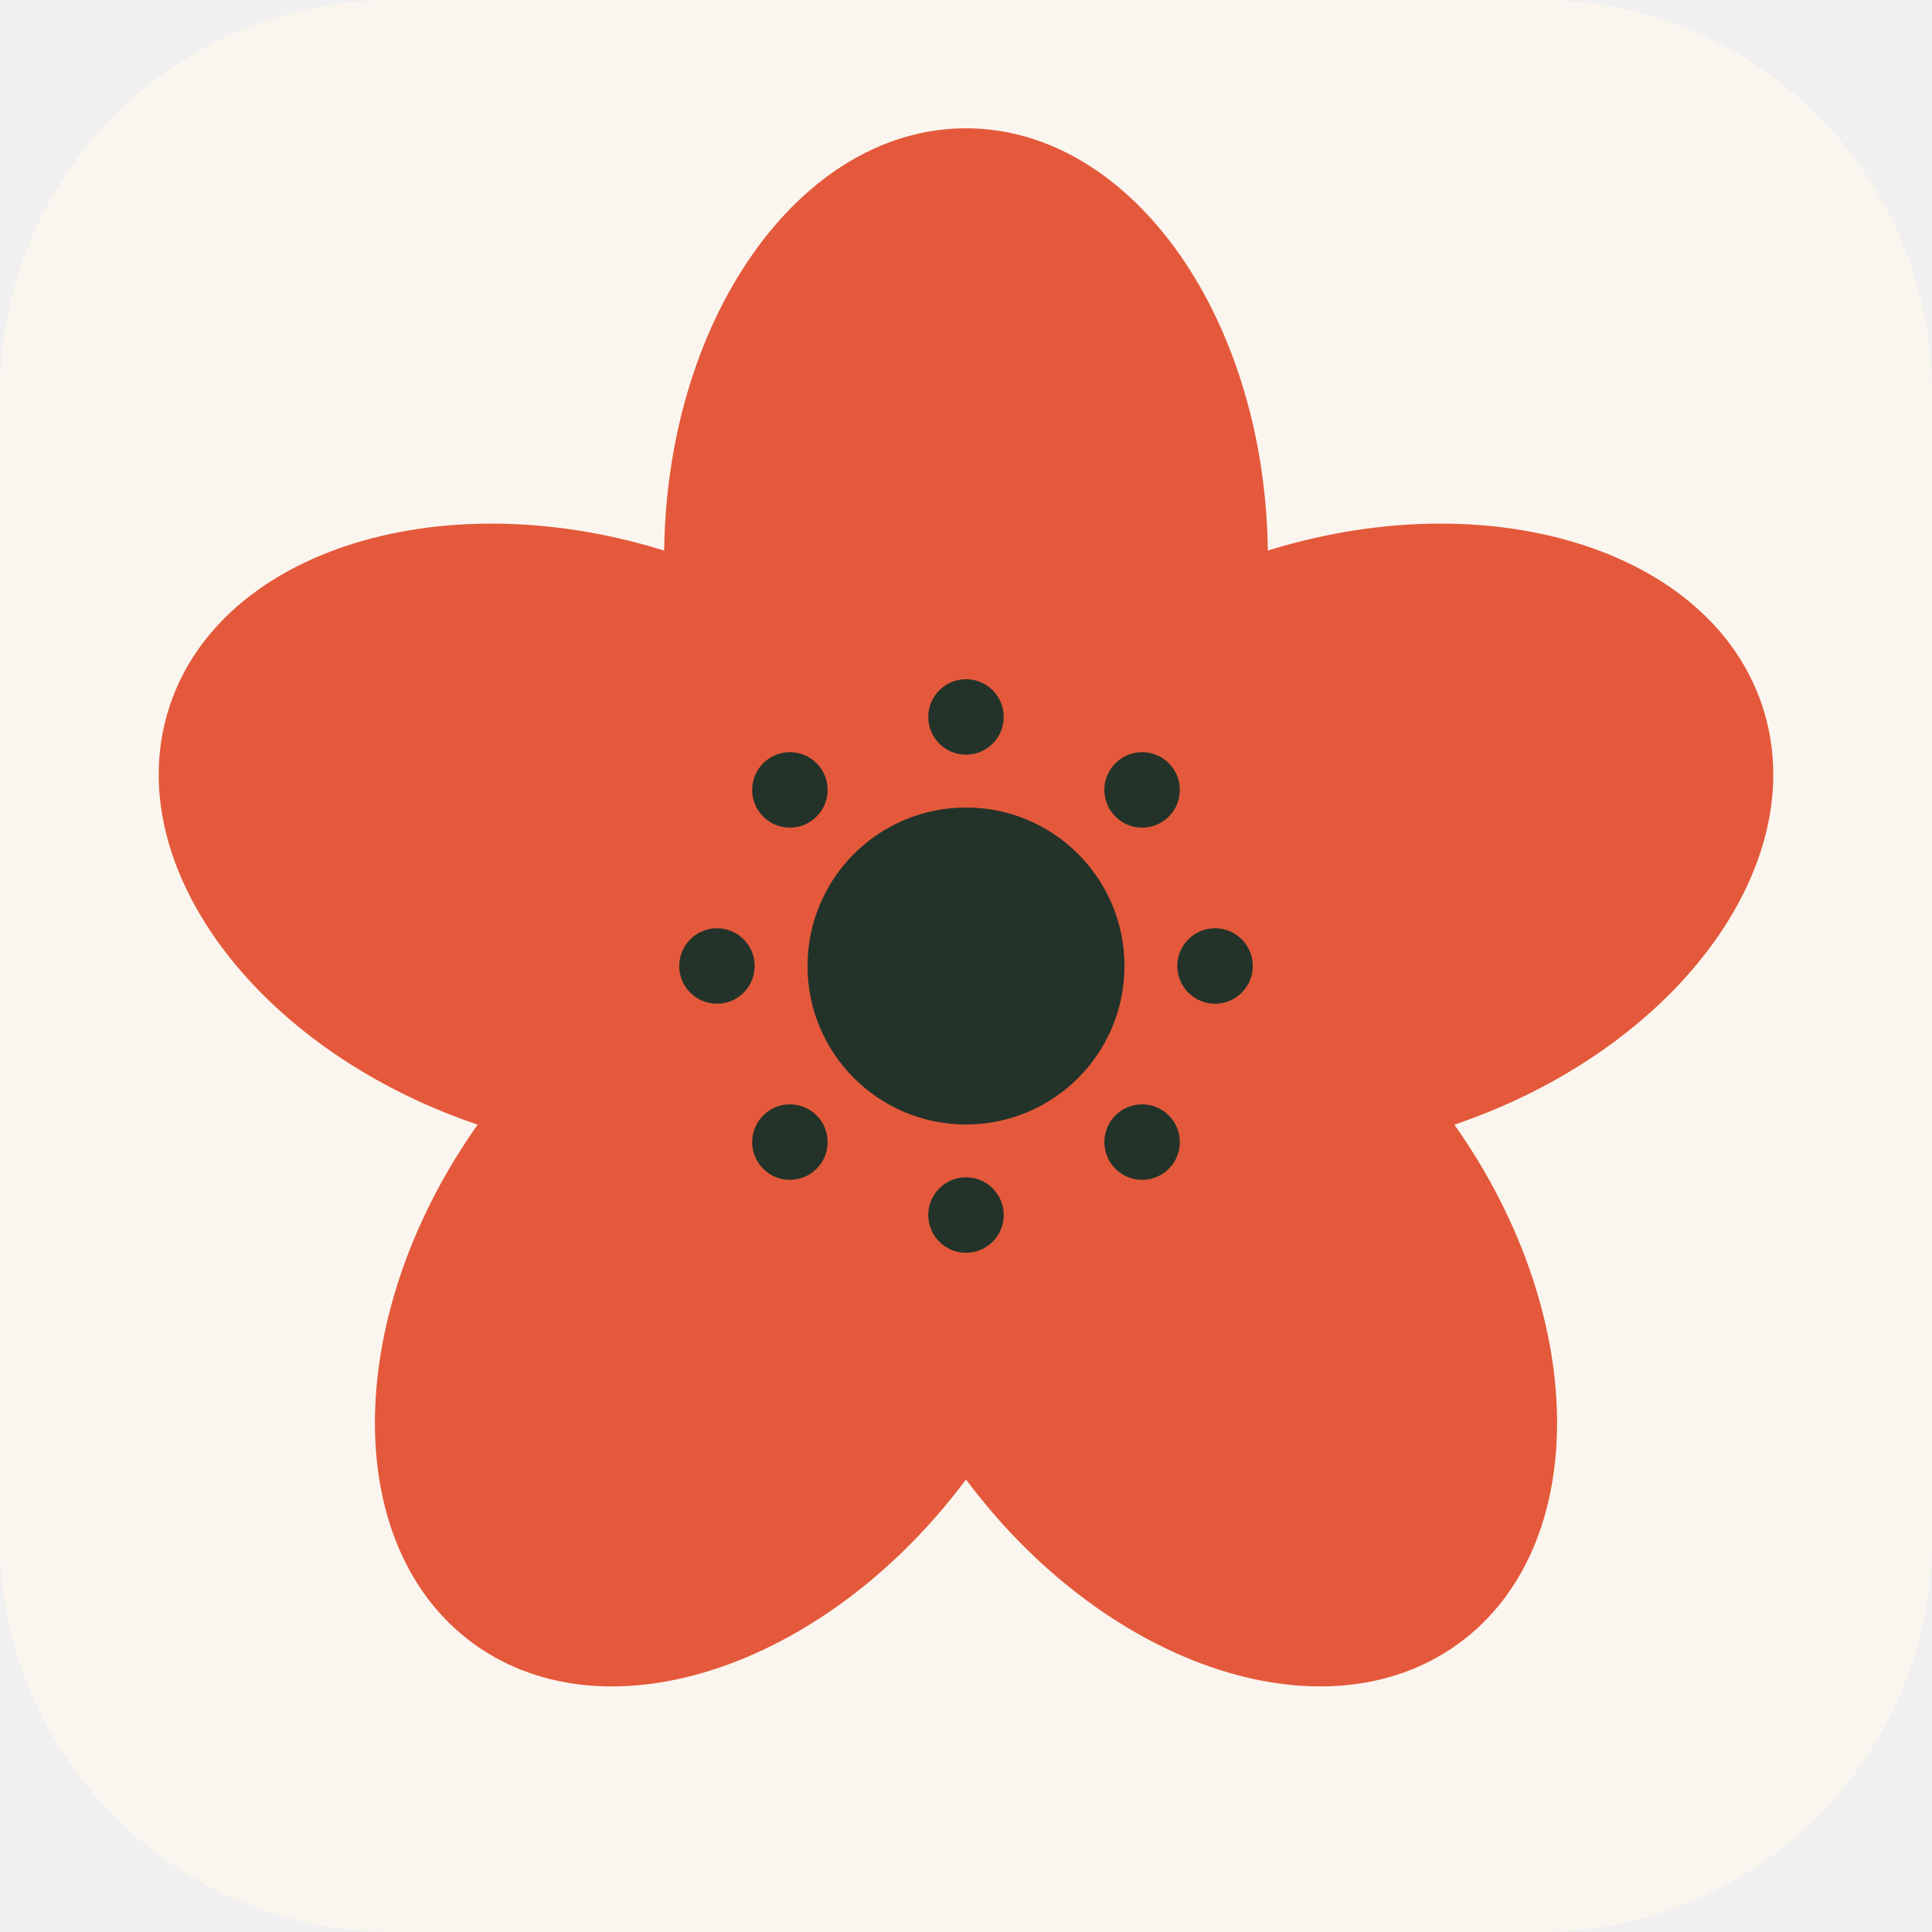
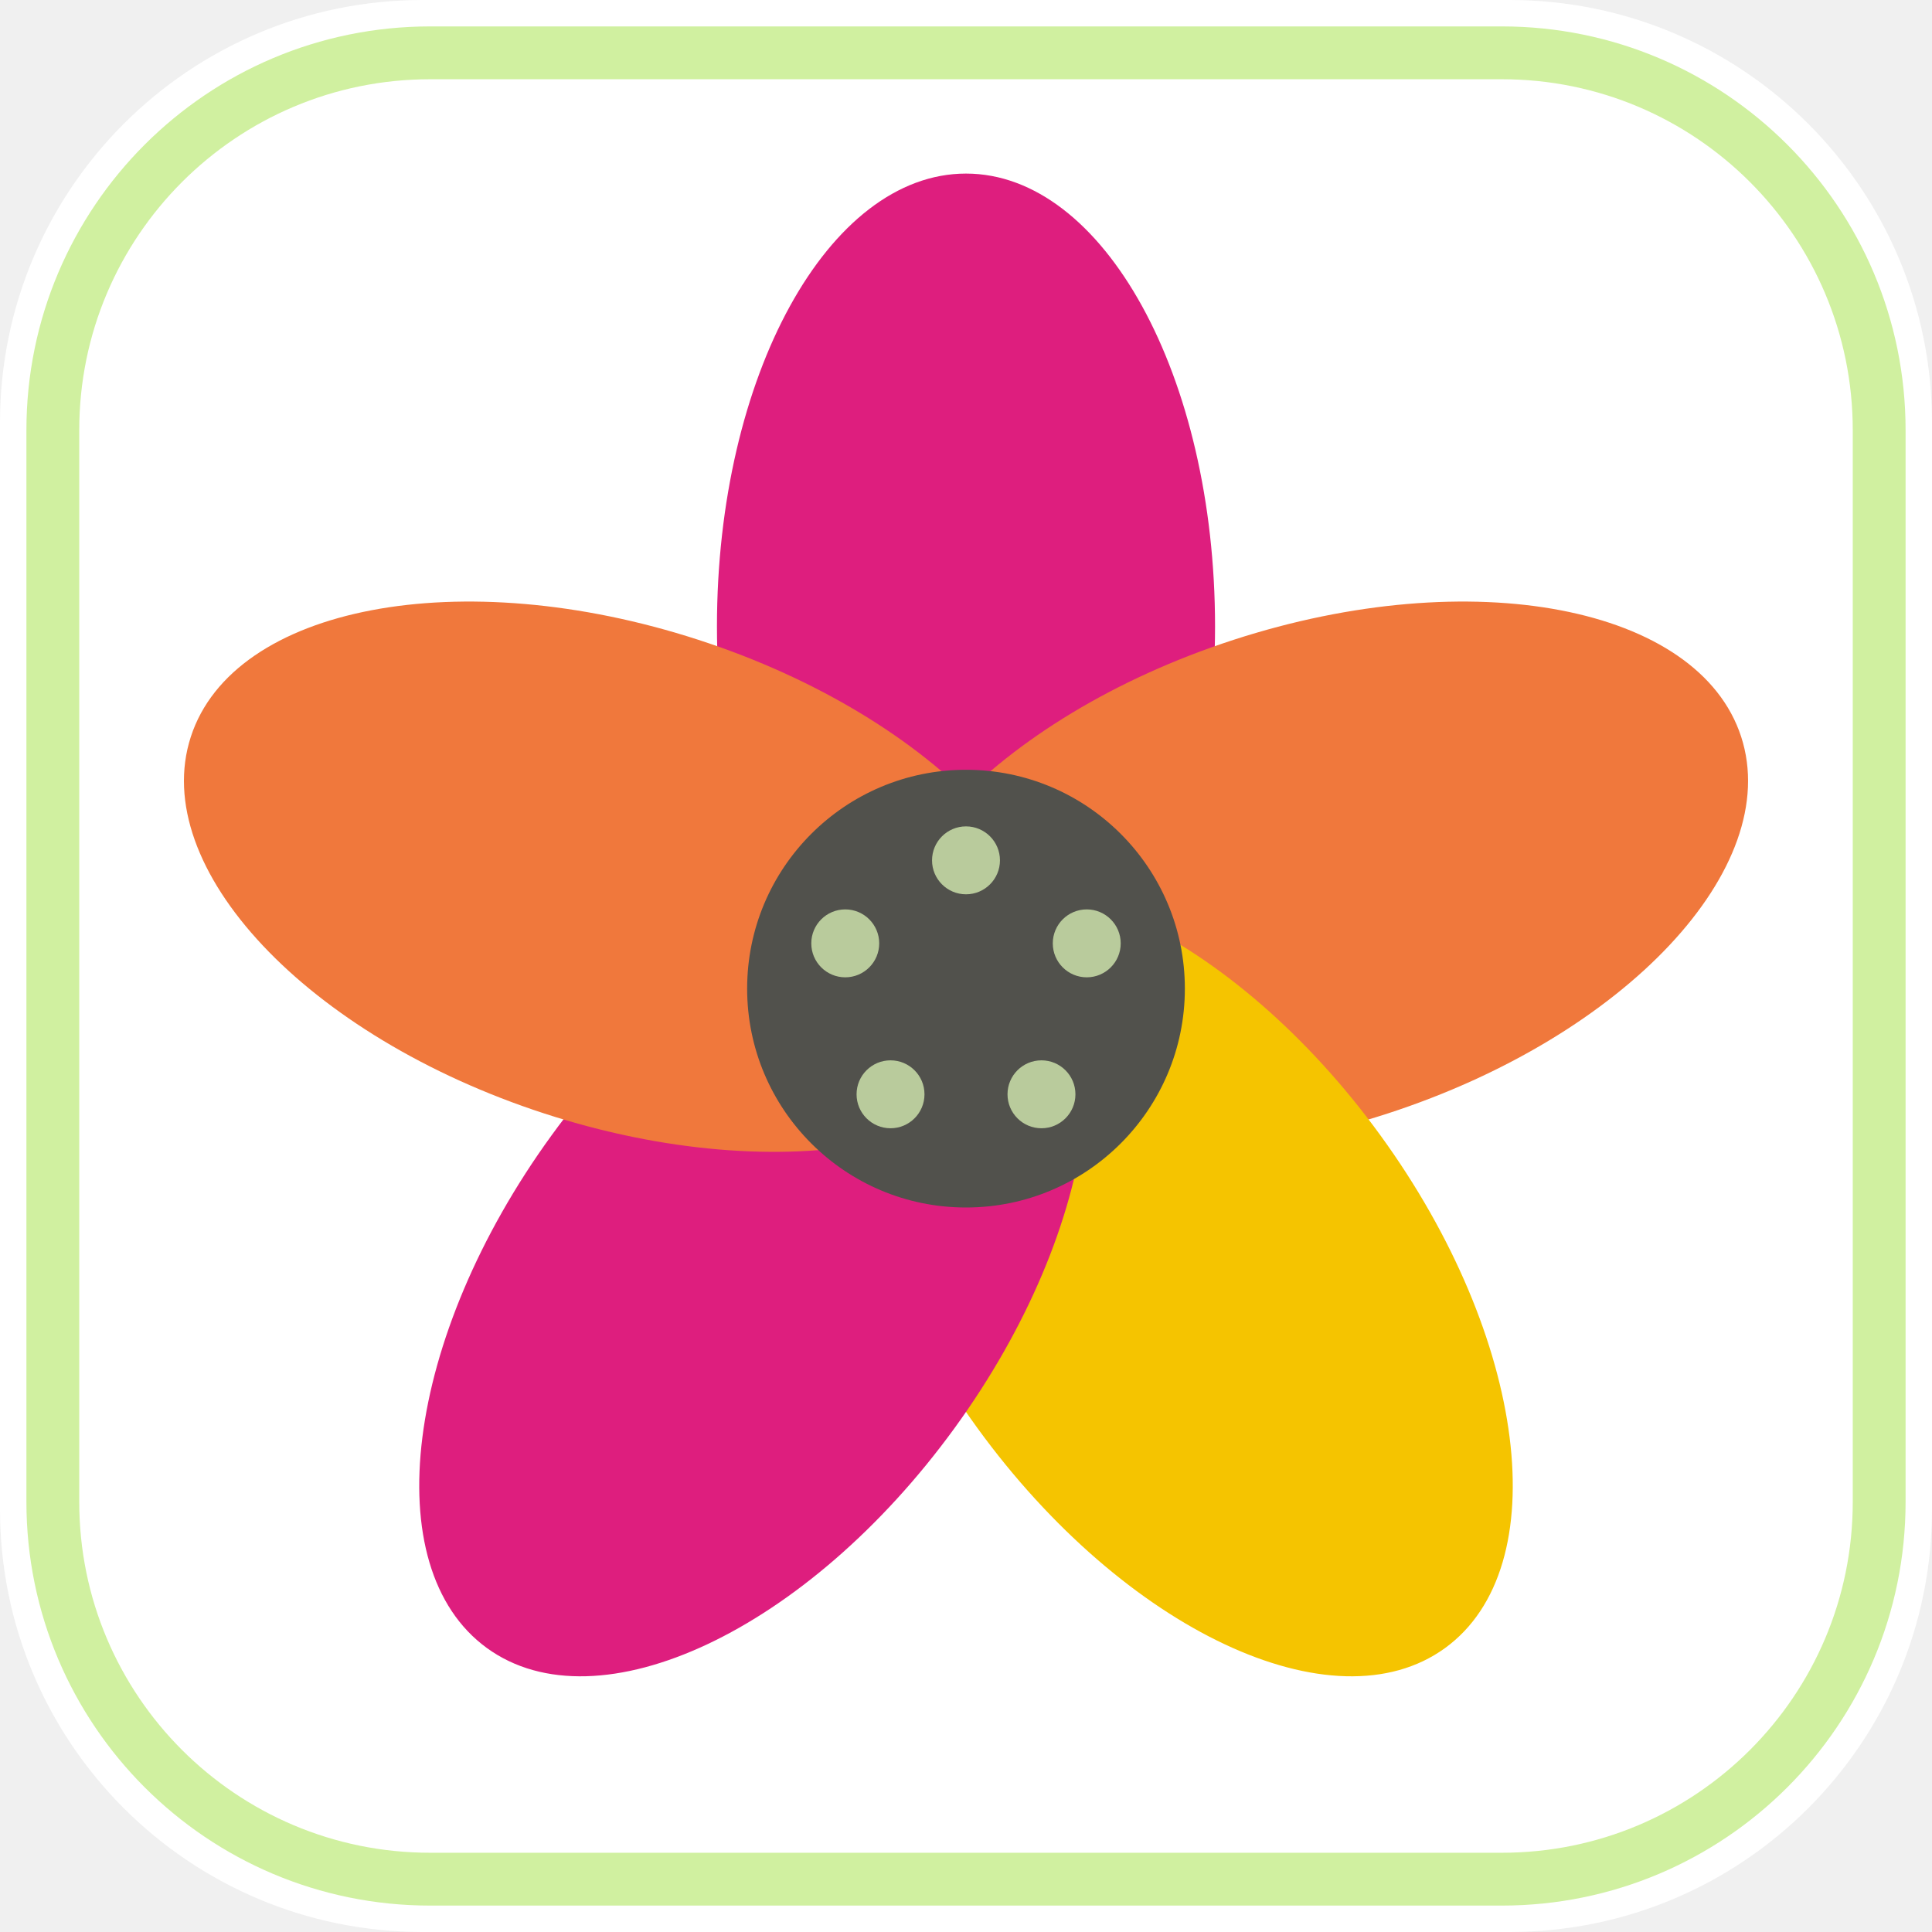
<svg xmlns="http://www.w3.org/2000/svg" viewBox="0 0 512 512" width="512" height="512">
-   <rect width="512" height="512" rx="104" fill="#faf6ef" />
-   <g transform="translate(256 256)">
-     <g fill="#E4593B">
-       <ellipse cy="-108" rx="80" ry="114" />
-       <ellipse cy="-108" rx="80" ry="114" transform="rotate(72)" />
-       <ellipse cy="-108" rx="80" ry="114" transform="rotate(144)" />
-       <ellipse cy="-108" rx="80" ry="114" transform="rotate(216)" />
-       <ellipse cy="-108" rx="80" ry="114" transform="rotate(288)" />
+   <rect width="512" height="512" rx="112" fill="#ffffff" />
+   <rect x="14" y="14" width="484" height="484" rx="100" fill="none" stroke="#D0F0A0" stroke-width="14" />
+   <g transform="translate(256 262)">
+     <ellipse rx="66" ry="120" transform="rotate(0) translate(0 -96)" fill="#DE1E7E" />
+     <ellipse rx="66" ry="120" transform="rotate(72) translate(0 -96)" fill="#F0783C" />
+     <ellipse rx="66" ry="120" transform="rotate(144) translate(0 -96)" fill="#F5C400" />
+     <ellipse rx="66" ry="120" transform="rotate(216) translate(0 -96)" fill="#DE1E7E" />
+     <ellipse rx="66" ry="120" transform="rotate(288) translate(0 -96)" fill="#F0783C" />
+     <circle r="58" fill="#51514C" />
+     <g fill="#B9CB9C">
+       <circle r="9" cx="0" cy="-34" />
+       <circle r="9" cx="32" cy="-12" />
+       <circle r="9" cx="20" cy="28" />
+       <circle r="9" cx="-20" cy="28" />
+       <circle r="9" cx="-32" cy="-12" />
    </g>
-     <g fill="#233329">
-       <circle cy="-66" r="10" />
-       <circle cy="-66" r="10" transform="rotate(45)" />
-       <circle cy="-66" r="10" transform="rotate(90)" />
-       <circle cy="-66" r="10" transform="rotate(135)" />
-       <circle cy="-66" r="10" transform="rotate(180)" />
-       <circle cy="-66" r="10" transform="rotate(225)" />
-       <circle cy="-66" r="10" transform="rotate(270)" />
-       <circle cy="-66" r="10" transform="rotate(315)" />
-     </g>
-     <circle r="42" fill="#233329" />
  </g>
</svg>
